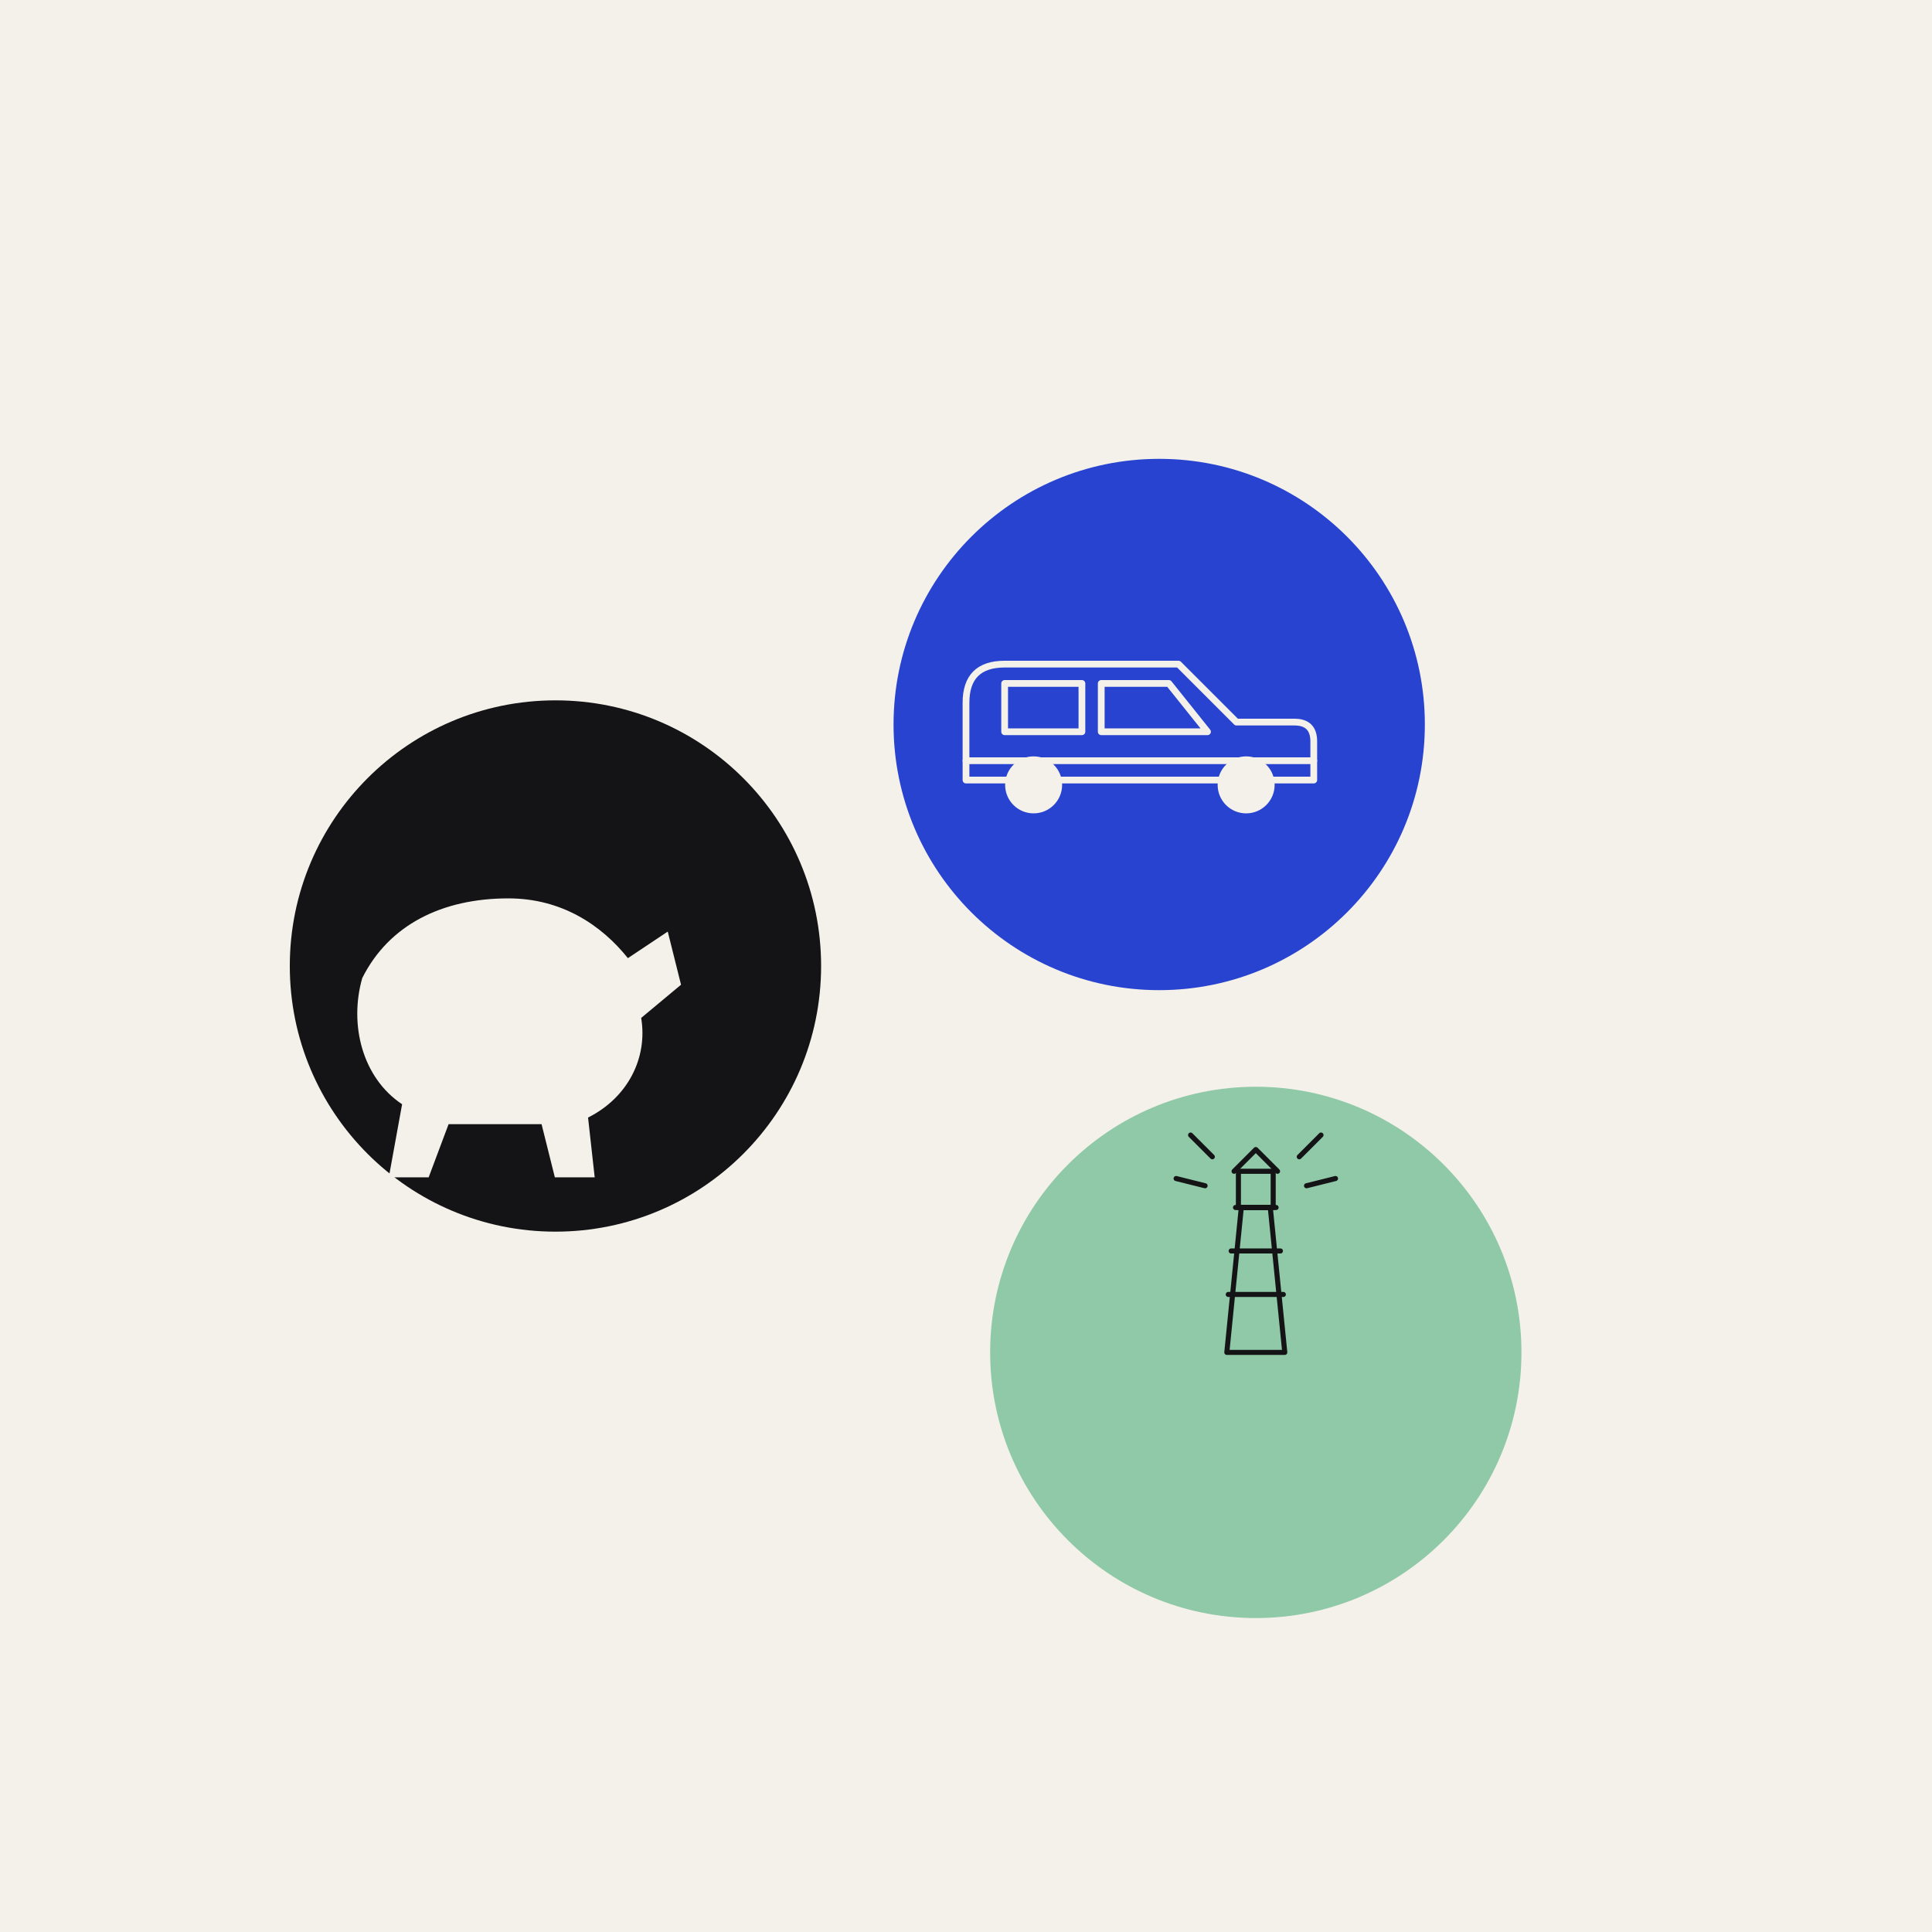
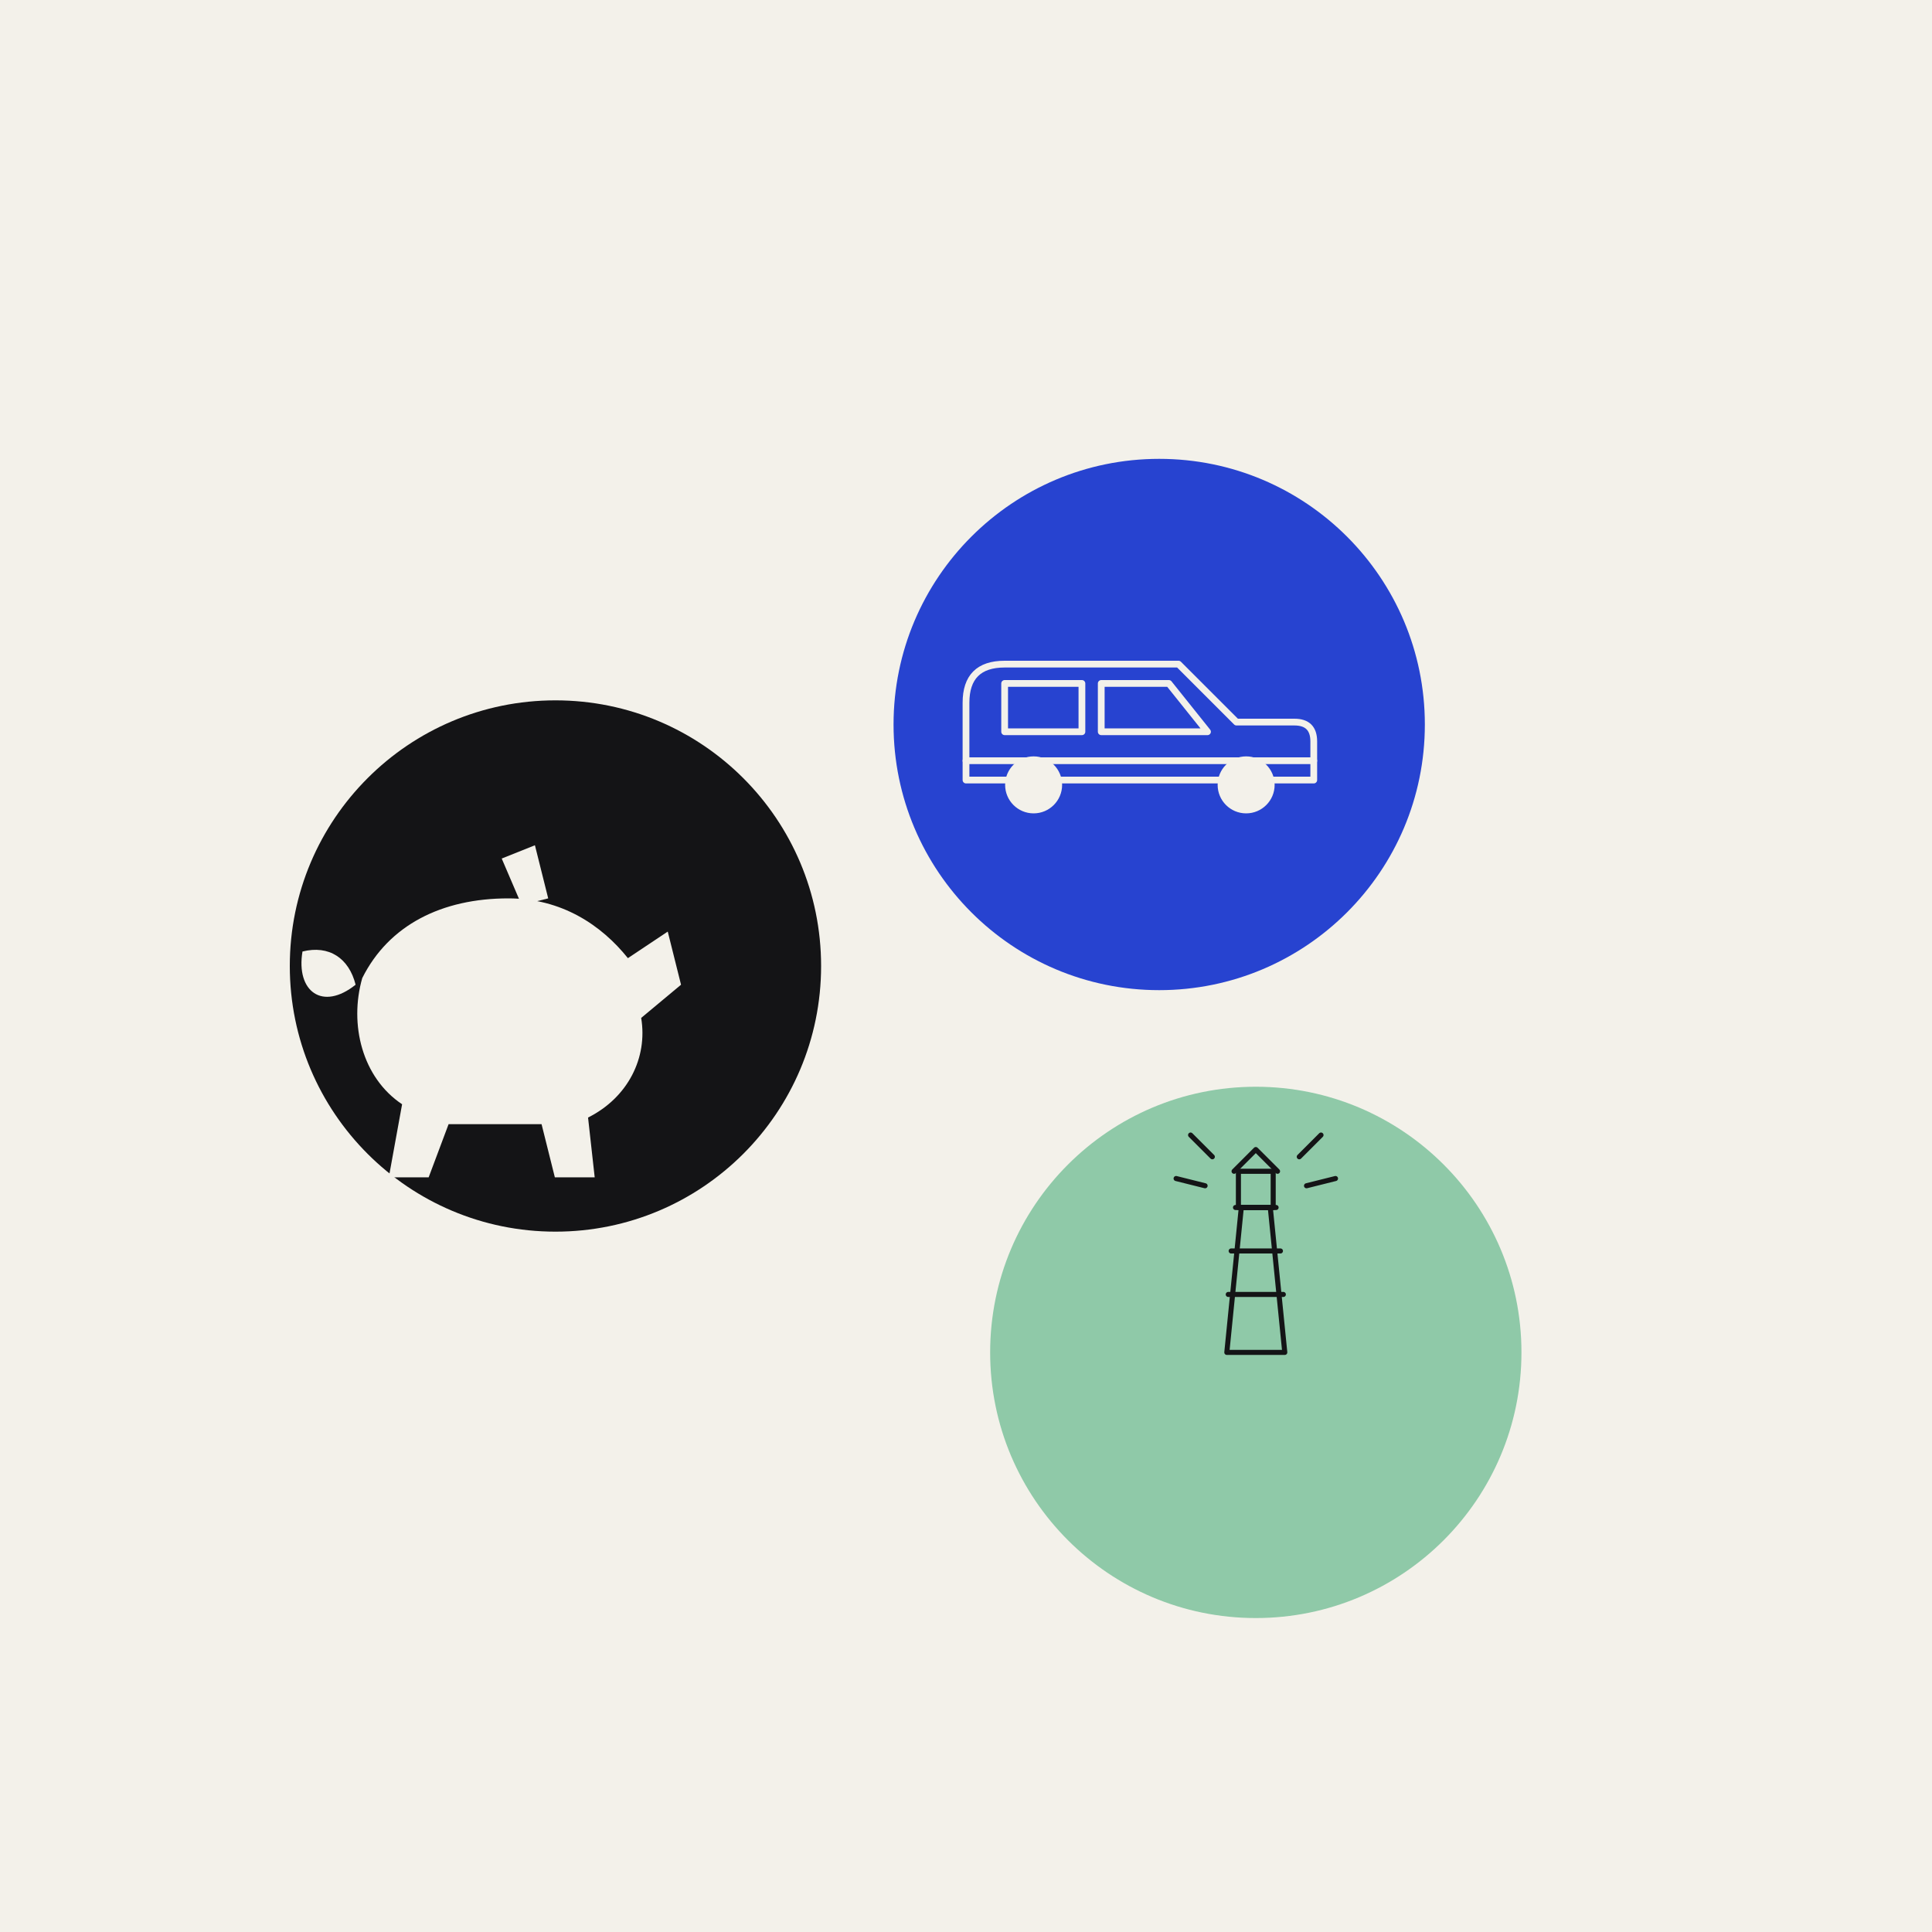
<svg xmlns="http://www.w3.org/2000/svg" viewBox="0 0 800 800" width="800" height="800">
  <rect width="800" height="800" fill="#f3f1ea" />
  <circle cx="230" cy="400" r="110" fill="#141416" />
  <g transform="translate(150 405) scale(0.55)" fill="#f3f1ea">
    <path d="M0 0c20-40 60-60 110-60 40 0 70 20 90 45l30-20 10 40-30 25c5 30-10 60-40 75l5 45h-30l-10-40h-70l-15 40h-30l10-55c-30-20-40-60-30-95z" />
    <circle cx="150" cy="-10" r="7" fill="#f3f1ea" />
+     <path d="M-5 5c-25 20-45 5-40-25 20-5 35 5 40 25z" />
+     <path d="M120-55l-15-35 25-10 10 40z" />
  </g>
  <circle cx="480" cy="300" r="110" fill="#2743d0" />
  <g transform="translate(400 275) scale(0.4)" fill="none" stroke-width="7" stroke-linejoin="round" stroke-linecap="round" stroke="#f3f1ea">
    <path d="M0 120V40q0-40 40-40h180l60 60h60q20 0 20 20v40z" />
    <path d="M40 20h80v50H40zM140 20h70l40 50h-110z" />
    <circle cx="70" cy="125" r="26" fill="#f3f1ea" />
    <circle cx="290" cy="125" r="26" fill="#f3f1ea" />
    <path d="M0 100h360" />
  </g>
  <circle cx="520" cy="560" r="110" fill="#8fc9a8" />
  <g transform="translate(520 500) scale(0.3)" fill="none" stroke-width="7" stroke-linejoin="round" stroke-linecap="round" stroke="#141416">
    <path d="M-40 200l20-200h40l20 200z" />
    <path d="M-28 0h56M-34 60h68M-38 120h76" />
    <rect x="-24" y="-50" width="48" height="50" />
    <path d="M-30-50l30-30 30 30" />
    <path d="M-70-30l-40-10M70-30l40-10M-60-70l-30-30M60-70l30-30" />
  </g>
</svg>
